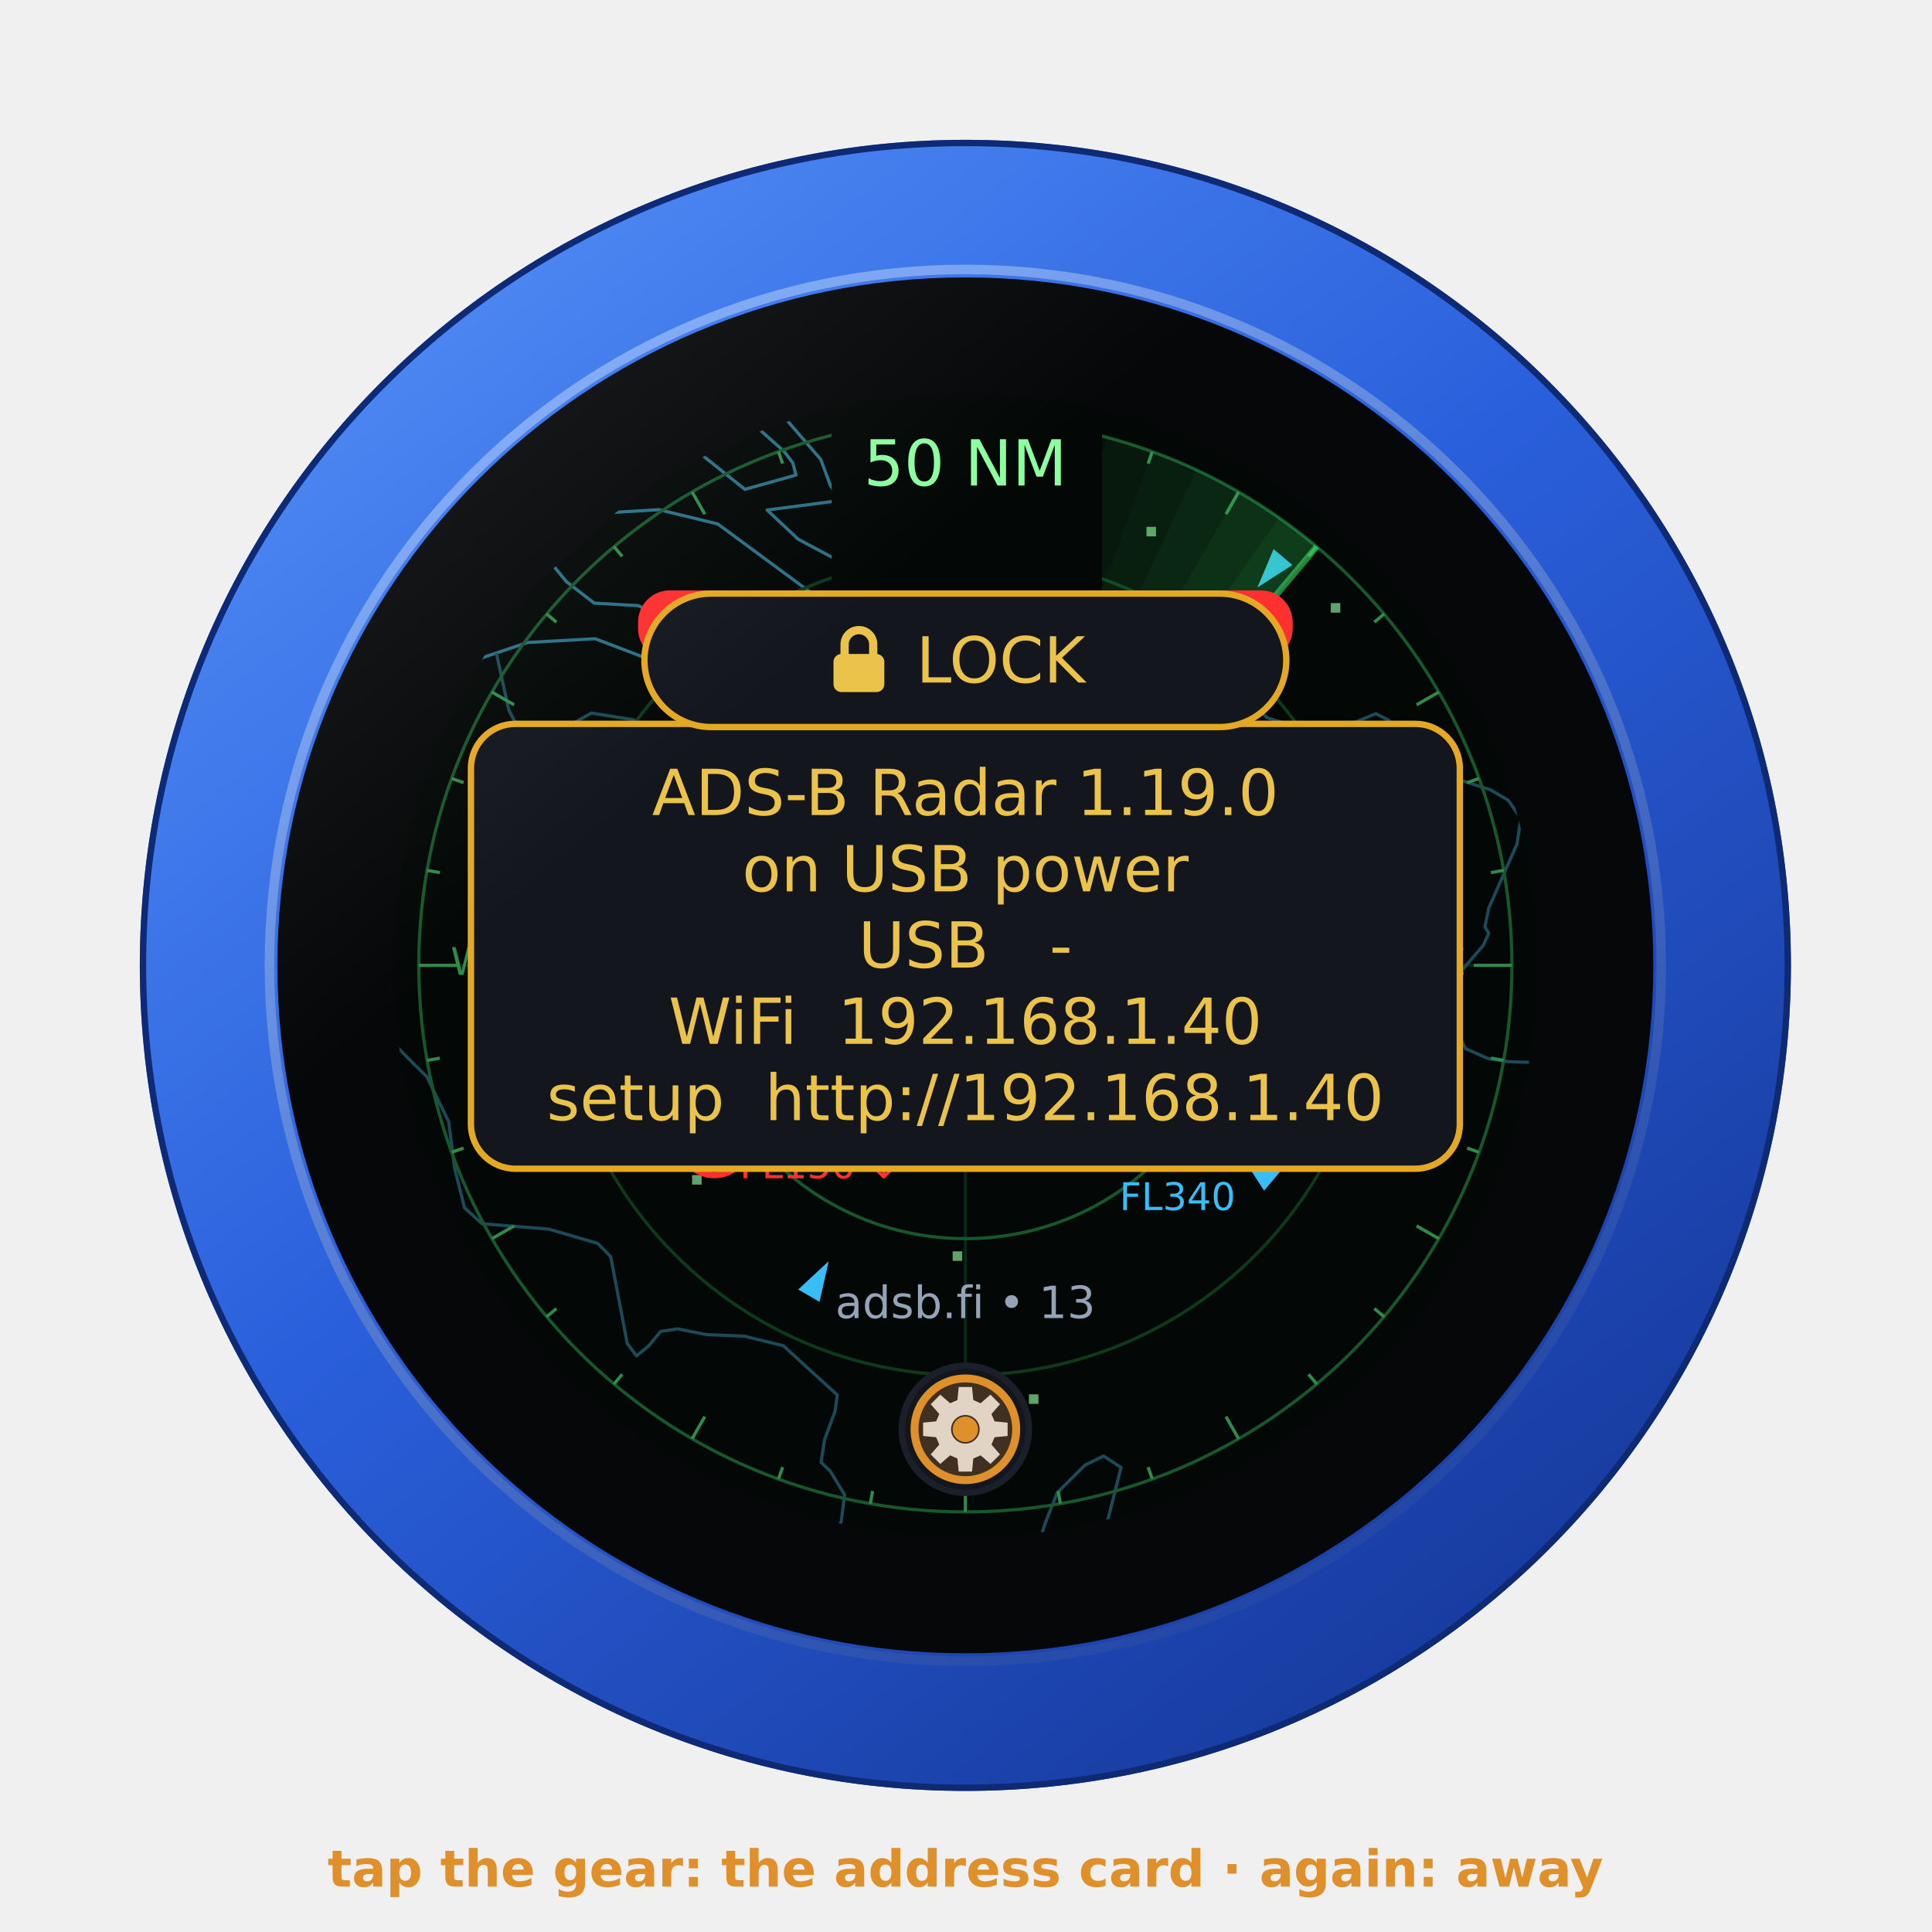
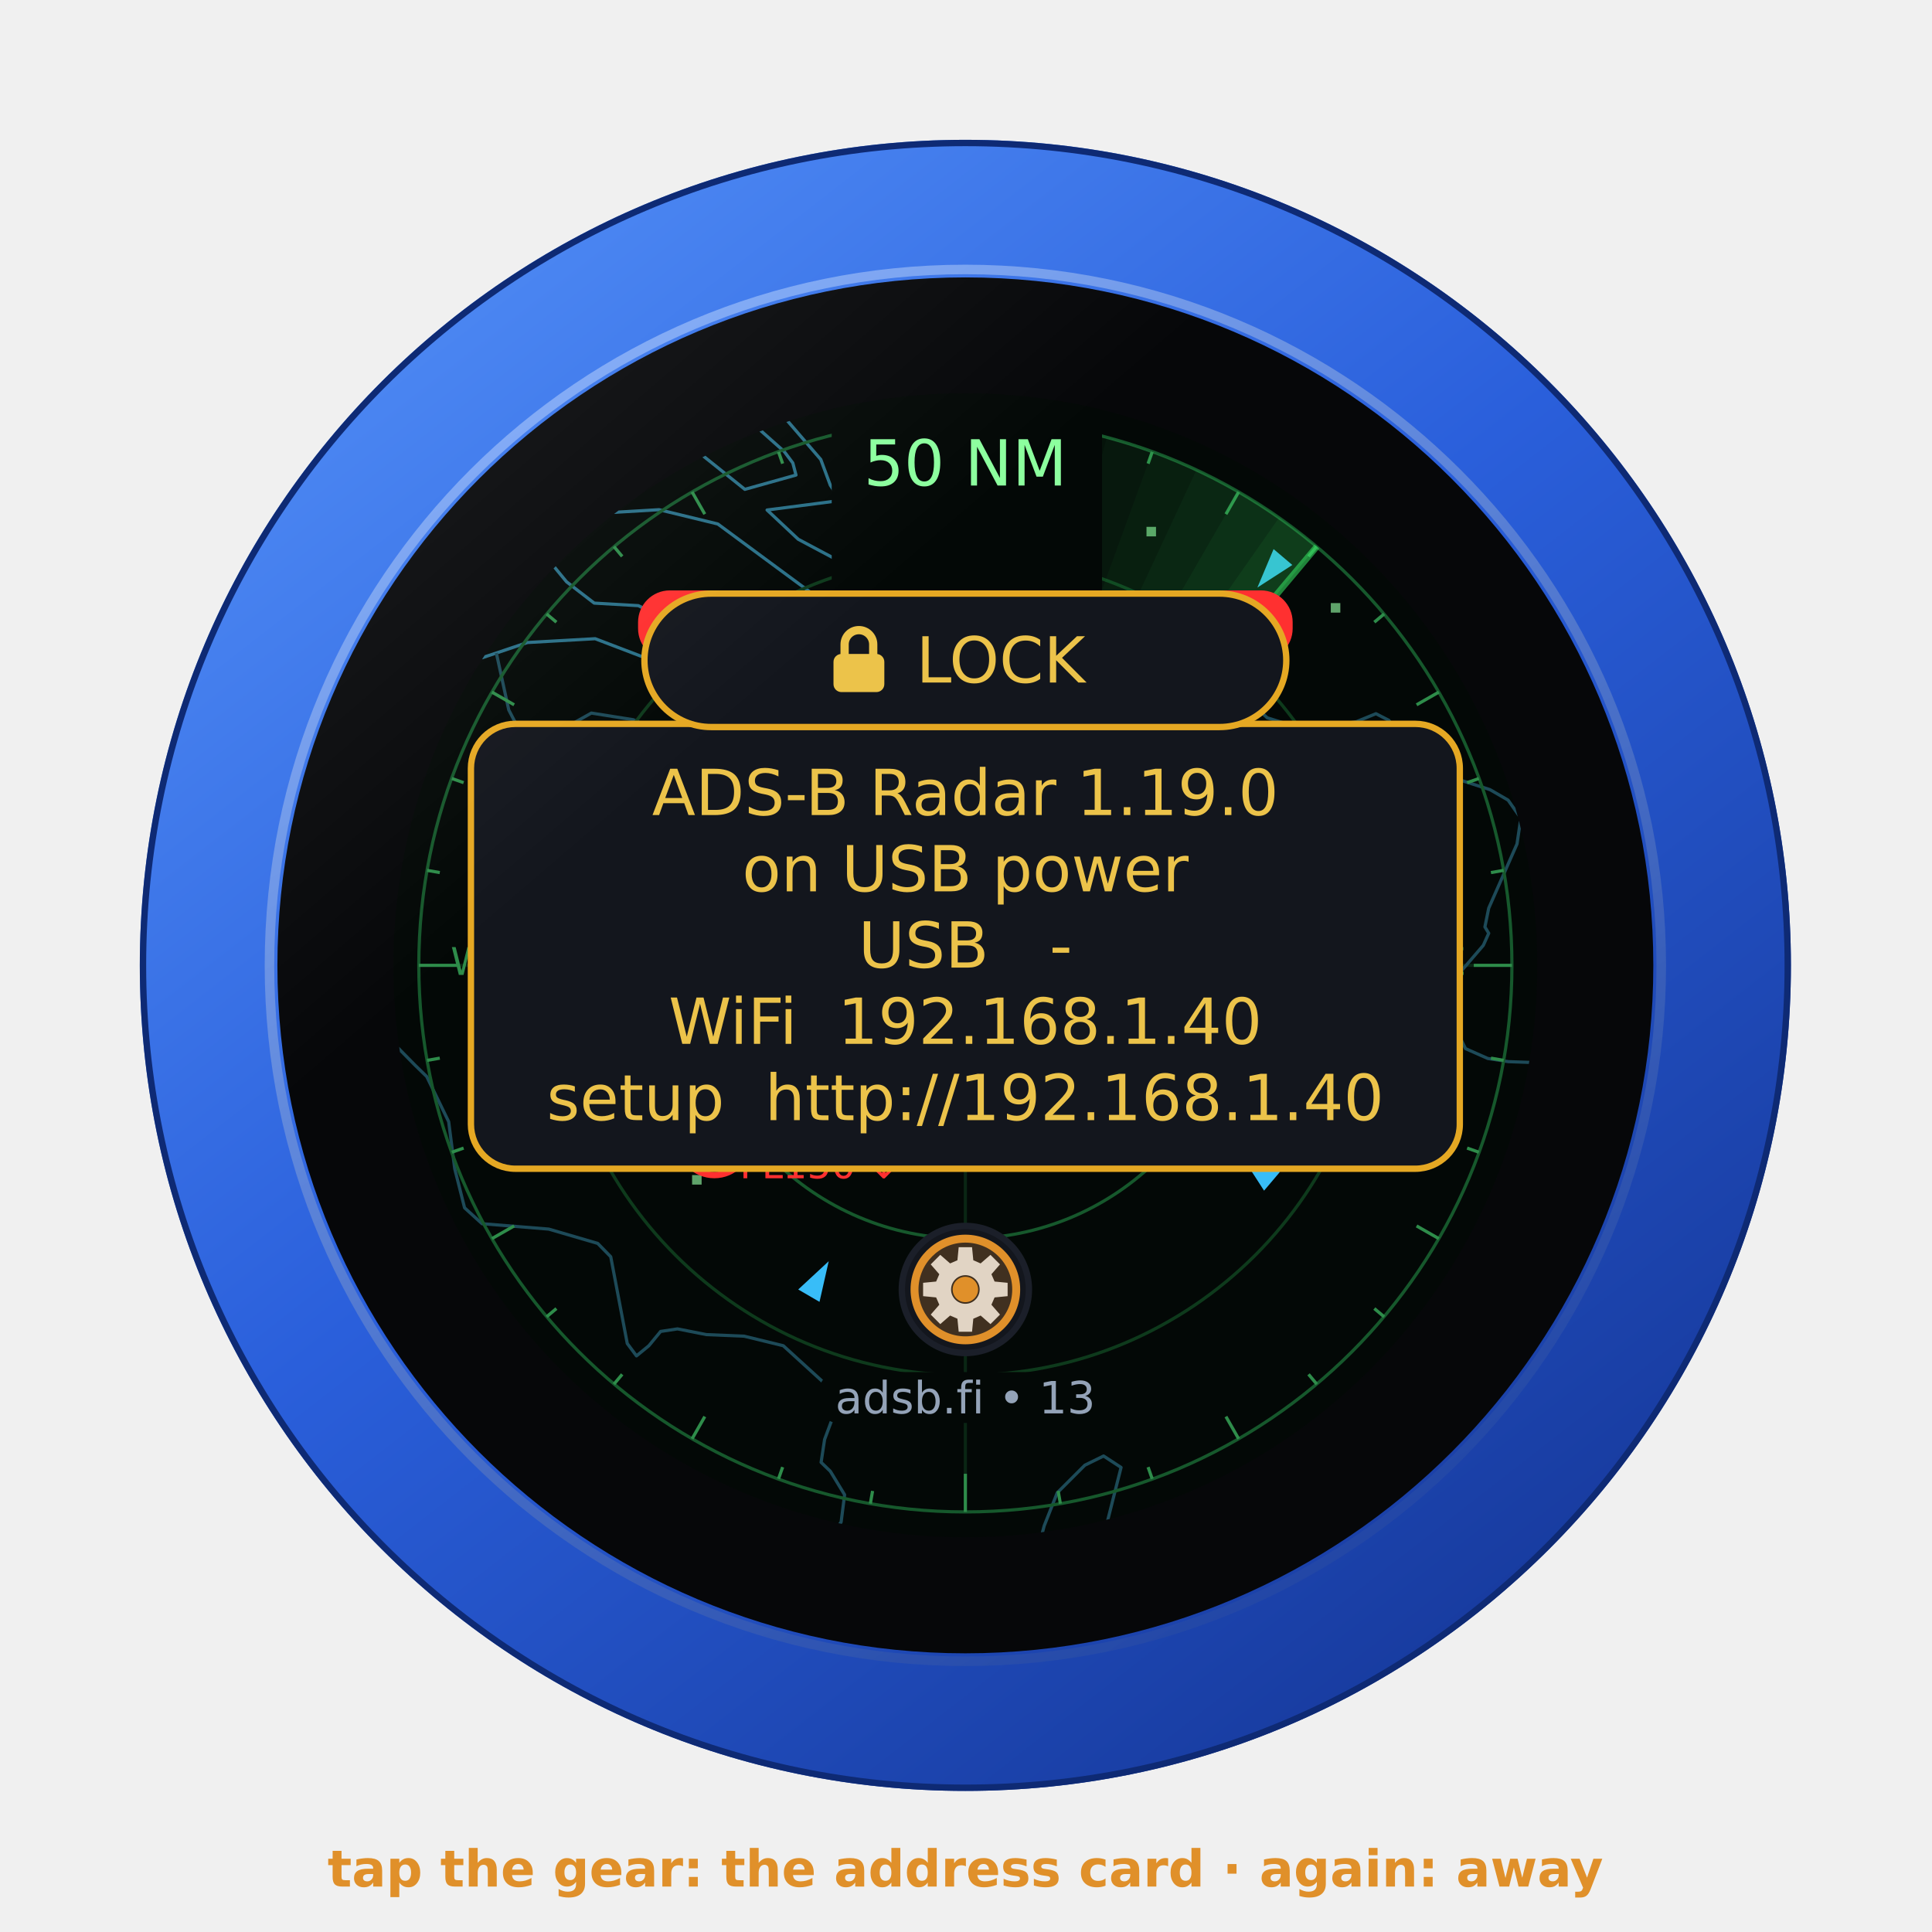
<svg xmlns="http://www.w3.org/2000/svg" viewBox="0 0 608 608" width="608" height="608" role="img" aria-label="The gear: the address card, for the configuration page">
  <defs>
    <clipPath id="adsb-07-glass">
      <circle cx="180" cy="180" r="180" />
    </clipPath>
    <linearGradient id="adsb-07-alu" x1="0.15" y1="0.05" x2="0.85" y2="0.95">
      <stop offset="0" stop-color="#4F8BF5" />
      <stop offset="0.45" stop-color="#2A5FDB" />
      <stop offset="1" stop-color="#16389A" />
    </linearGradient>
    <linearGradient id="adsb-07-chamfer" x1="0.2" y1="0" x2="0.8" y2="1">
      <stop offset="0" stop-color="#9CC0FF" />
      <stop offset="1" stop-color="#1B3F9E" />
    </linearGradient>
    <linearGradient id="adsb-07-gloss" x1="0" y1="0" x2="0.6" y2="0.7">
      <stop offset="0" stop-color="#FFFFFF" stop-opacity="0.10" />
      <stop offset="0.5" stop-color="#FFFFFF" stop-opacity="0" />
    </linearGradient>
    <linearGradient id="adsb-07-upd" x1="0" y1="0" x2="0" y2="1">
      <stop offset="0" stop-color="#262015" />
      <stop offset="1" stop-color="#0C0E13" />
    </linearGradient>
    <marker id="adsb-07-arrow" viewBox="0 0 10 10" refX="7" refY="5" markerWidth="7" markerHeight="7" orient="auto-start-reverse">
      <path d="M0,1 L10,5 L0,9 z" fill="#E0902A" />
    </marker>
  </defs>
  <circle cx="303.8" cy="303.8" r="259.8" fill="url(#adsb-07-alu)" />
  <circle cx="303.8" cy="303.8" r="258.8" fill="none" stroke="#0E2A74" stroke-width="2" />
  <circle cx="303.8" cy="303.8" r="219.0" fill="none" stroke="url(#adsb-07-chamfer)" stroke-width="3" opacity="0.8" />
  <circle cx="303.8" cy="303.8" r="216.5" fill="#060709" />
  <g transform="translate(123.8,123.8)">
    <g clip-path="url(#adsb-07-glass)">
      <rect x="0" y="0" width="360" height="360" fill="#030806" />
      <clipPath id="adsb-07-glass">
        <circle cx="180" cy="180" r="172" />
      </clipPath>
      <g clip-path="url(#adsb-07-glass)">
        <path d="M180,8V352M8,180H352" stroke="#0A2614" stroke-width="1" />
        <path d="M110.3,7.0L89.5,5.6L77.7,9.0L77.8,13.1L82.0,19.7L93.4,16.4L110.6,30.2L126.7,25.7L125.7,21.9L123.0,18.3L110.3,7.0M503.3,-320.7L496.0,-330.6L483.5,-344.2L450.6,-342.8L423.3,-338.9L385.4,-337.2L360.8,-330.6L316.4,-308.6L305.2,-297.3L293.8,-273.1L255.1,-245.0L232.5,-234.2L226.2,-238.4L217.0,-241.0L209.7,-226.8L205.2,-213.9L190.1,-138.1L179.8,-110.6L165.9,-87.4L144.1,-58.9L134.1,-49.2L128.0,-45.5L120.3,-31.8L114.2,-15.3L110.0,-7.6L134.5,20.8L137.5,28.9L140.7,33.7L117.6,36.7L127.4,45.9L139.8,52.5L148.1,55.6L152.6,62.3L143.7,65.4L135.3,65.6L102.1,41.1L83.6,36.6L58.2,38.1L51.8,40.6L45.2,48.0L54.5,59.3L63.2,66.0L77.1,66.8L93.8,75.1L117.8,68.2L135.0,76.8L146.4,79.9L131.5,85.2L118.4,77.9L101.8,86.5L80.0,83.5L63.5,77.2L42.2,78.4L32.4,81.7L16.1,87.1L-18.4,104.9L-75.1,139.6L-85.4,145.9L-154.8,161.6L-173.6,172.9L-186.0,183.4L-194.2,196.9L-198.1,213.5L-201.8,305.4L-196.4,314.0L-202.2,318.4L-206.6,323.7L-220.6,347.8L-241.6,366.4L-283.4,384.6L-323.5,394.3L-379.4,427.3L-387.2,448.3L-389.5,457.4L-386.9,467.5L-367.6,476.8L-346.5,474.8L-349.5,479.9L-386.0,489.6L-405.2,504.3L-425.0,511.2L-471.5,499.3L-503.4,498.2L-528.6,491.3L-551.9,492.4L-559.3,480.6L-564.1,470.3L-568.4,449.0L-567.6,432.1L-581.5,426.5L-610.5,434.6L-625.7,431.9L-645.4,431.3L-647.8,442.1L-647.1,449.6L-639.8,471.3L-623.7,507.8L-609.8,530.7L-607.5,612.6L-596.4,634.9L-582.9,644.2L-590.9,646.5L-641.2,648.7L-644.8,640.8L-651.8,635.0L-660.6,647.8L-664.5,658.7L-674.4,645.7L-722.1,645.0L-754.2,668.1L-767.3,654.8L-794.6,615.6L-824.3,605.3L-855.6,611.1L-865.3,620.8L-887.3,632.2L-905.6,635.5L-932.1,632.8L-993.5,650.9L-1018.2,667.4L-1023.6,685.9L-1021.8,694.2L-1018.0,703.9L-1000.5,705.1L-992.7,702.0L-975.6,703.0L-971.8,705.2L-963.7,707.2" fill="none" stroke="#2A7088" stroke-width="1" stroke-linejoin="round" />
        <path d="M-75.1,139.6L-73.6,149.4L-68.6,162.0L-65.1,168.9L-68.0,177.9L-65.7,185.3L-56.3,198.6L-44.5,211.1L-34.1,219.1L-31.1,218.3L-23.4,216.0L-10.2,207.8L0.7,205.2L6.9,211.5L10.5,215.0L17.4,229.2L19.3,244.0L22.4,256.3L27.9,261.3L48.9,263.0L64.3,267.5L68.4,271.7L73.6,299.0L76.5,302.9L80.4,299.7L84.1,295.2L89.4,294.4L98.5,296.2L110.4,296.7L122.7,299.7L139.7,315.2L139.0,320.3L135.7,329.2L134.6,336.4L137.5,339.2L142.0,346.6L140.9,355.2L136.5,361.1L134.8,366.0L134.8,369.2L136.4,371.9L139.9,374.2L164.9,377.4L187.9,374.2L202.4,365.5L204.8,356.4L208.9,346.0L217.6,337.3L223.5,334.4L229.0,338.0L219.8,374.4L226.5,383.7L227.5,397.6L229.9,409.8L238.1,409.5L248.0,411.8L255.1,416.3L263.3,423.5L275.1,430.2L283.4,432.5L286.4,438.1L293.1,444.5L303.7,458.0L313.1,467.0L317.7,467.0L326.5,463.4L339.6,461.2L349.9,461.3M392.4,341.1L391.6,340.5L388.9,334.1L384.4,334.2L374.2,331.5L360.0,349.0L353.5,363.4L349.7,374.1L344.0,382.6L342.8,391.7L343.5,395.5L341.6,400.5L341.5,405.6L349.7,415.8L351.7,421.3L361.7,439.4L358.6,446.0L356.1,453.1L353.3,458.1L349.9,461.3M533.1,-311.4L532.0,-291.8L532.2,-253.0L530.8,-246.2L522.7,-229.8L514.1,-200.5L511.7,-181.2L509.2,-177.5L474.7,-177.6L469.8,-174.3L469.1,-170.1L470.8,-165.1L470.0,-160.2L467.3,-156.2L468.8,-149.8L474.8,-142.5L485.6,-138.0L497.3,-137.6L503.3,-138.4L507.7,-133.2L512.0,-125.2L511.7,-115.2L510.0,-101.7L504.5,-89.2L488.6,-74.8L481.5,-69.7L474.8,-67.1L471.6,-63.3L470.1,-58.5L470.4,-54.2L481.7,-42.7L481.5,-40.0L478.2,-34.0L473.8,-28.4L444.7,-16.6L432.6,-17.5L425.7,-11.7L423.6,-10.6L416.0,-15.9L399.0,-22.1L392.5,-20.0L389.0,-16.6L378.3,-12.5L370.6,-6.0L370.6,2.3L384.1,23.8L388.9,28.0L389.1,36.0L395.7,46.1L402.4,58.7L403.2,66.8L402.4,74.9L398.9,86.4L387.1,113.4L387.0,118.6L388.0,122.5L392.0,123.6L395.1,125.6L394.2,129.2L372.2,147.9L369.4,151.2L360.2,150.3L358.7,153.4L360.0,158.5L363.6,162.9L371.4,165.2L378.2,170.0L383.6,179.3L376.5,211.2M146.4,79.9L144.5,87.7L139.4,96.3L122.2,108.6L104.2,116.8L94.9,115.8L88.6,111.5L85.1,107.0L75.5,102.7L62.3,100.6L54.1,105.2L48.2,109.7L43.1,108.9L39.2,105.2L36.3,99.6L32.4,81.7M376.5,211.2L350.9,210.3L344.4,209.3L337.4,206.2L334.2,199.7L330.4,191.9L331.4,187.2L343.0,173.7L344.7,169.9L343.5,167.9L344.7,162.0L353.6,141.8L354.8,133.7L350.8,128.0L345.1,124.7L326.4,118.7L317.5,110.3L313.3,102.9L309.2,100.8L303.1,103.3L287.6,106.0L275.0,102.1L260.1,88.1L256.7,75.7L254.9,66.1L251.1,62.8L246.2,67.7L239.8,75.5L227.3,76.4L223.8,74.6L223.2,70.3L222.5,66.2L219.0,61.1L215.3,58.3L199.5,72.6L193.6,72.6L186.2,67.1L182.5,61.7L174.3,64.7L167.0,71.4L169.5,83.9L165.6,86.2L156.6,85.0L146.4,79.9" fill="none" stroke="#1D4A58" stroke-width="1" stroke-linejoin="round" />
        <circle cx="180" cy="180" r="43" fill="none" stroke="#0E3A1C" stroke-width="1" />
        <circle cx="180" cy="180" r="86" fill="none" stroke="#16582C" stroke-width="1" />
        <circle cx="180" cy="180" r="129" fill="none" stroke="#0E3A1C" stroke-width="1" />
        <circle cx="180" cy="180" r="172" fill="none" stroke="#16582C" stroke-width="1" />
        <line x1="180.0" y1="20.0" x2="180.0" y2="8.0" stroke="#2E8C4A" stroke-width="1" />
        <line x1="209.2" y1="14.6" x2="209.9" y2="10.6" stroke="#2E8C4A" stroke-width="1" />
        <line x1="237.5" y1="22.1" x2="238.8" y2="18.4" stroke="#2E8C4A" stroke-width="1" />
        <line x1="262.0" y1="38.0" x2="266.0" y2="31.0" stroke="#2E8C4A" stroke-width="1" />
        <line x1="288.0" y1="51.3" x2="290.6" y2="48.2" stroke="#2E8C4A" stroke-width="1" />
        <line x1="308.7" y1="72.0" x2="311.8" y2="69.4" stroke="#2E8C4A" stroke-width="1" />
        <line x1="322.0" y1="98.0" x2="329.0" y2="94.0" stroke="#2E8C4A" stroke-width="1" />
        <line x1="337.9" y1="122.5" x2="341.6" y2="121.2" stroke="#2E8C4A" stroke-width="1" />
        <line x1="345.4" y1="150.8" x2="349.4" y2="150.1" stroke="#2E8C4A" stroke-width="1" />
        <line x1="340.0" y1="180.0" x2="352.0" y2="180.0" stroke="#2E8C4A" stroke-width="1" />
        <line x1="345.4" y1="209.2" x2="349.4" y2="209.9" stroke="#2E8C4A" stroke-width="1" />
        <line x1="337.9" y1="237.5" x2="341.6" y2="238.8" stroke="#2E8C4A" stroke-width="1" />
        <line x1="322.0" y1="262.0" x2="329.0" y2="266.0" stroke="#2E8C4A" stroke-width="1" />
        <line x1="308.7" y1="288.0" x2="311.8" y2="290.6" stroke="#2E8C4A" stroke-width="1" />
        <line x1="288.0" y1="308.7" x2="290.6" y2="311.8" stroke="#2E8C4A" stroke-width="1" />
        <line x1="262.0" y1="322.0" x2="266.0" y2="329.0" stroke="#2E8C4A" stroke-width="1" />
        <line x1="237.5" y1="337.9" x2="238.8" y2="341.6" stroke="#2E8C4A" stroke-width="1" />
        <line x1="209.2" y1="345.4" x2="209.9" y2="349.4" stroke="#2E8C4A" stroke-width="1" />
        <line x1="180.0" y1="340.0" x2="180.0" y2="352.0" stroke="#2E8C4A" stroke-width="1" />
        <line x1="150.8" y1="345.4" x2="150.1" y2="349.4" stroke="#2E8C4A" stroke-width="1" />
        <line x1="122.5" y1="337.9" x2="121.2" y2="341.6" stroke="#2E8C4A" stroke-width="1" />
        <line x1="98.0" y1="322.0" x2="94.0" y2="329.0" stroke="#2E8C4A" stroke-width="1" />
        <line x1="72.0" y1="308.7" x2="69.4" y2="311.8" stroke="#2E8C4A" stroke-width="1" />
        <line x1="51.3" y1="288.0" x2="48.2" y2="290.6" stroke="#2E8C4A" stroke-width="1" />
        <line x1="38.0" y1="262.0" x2="31.0" y2="266.0" stroke="#2E8C4A" stroke-width="1" />
        <line x1="22.1" y1="237.5" x2="18.4" y2="238.8" stroke="#2E8C4A" stroke-width="1" />
        <line x1="14.6" y1="209.2" x2="10.6" y2="209.9" stroke="#2E8C4A" stroke-width="1" />
        <line x1="20.0" y1="180.0" x2="8.0" y2="180.0" stroke="#2E8C4A" stroke-width="1" />
        <line x1="14.6" y1="150.8" x2="10.6" y2="150.1" stroke="#2E8C4A" stroke-width="1" />
        <line x1="22.1" y1="122.5" x2="18.4" y2="121.2" stroke="#2E8C4A" stroke-width="1" />
        <line x1="38.0" y1="98.0" x2="31.0" y2="94.0" stroke="#2E8C4A" stroke-width="1" />
        <line x1="51.3" y1="72.0" x2="48.2" y2="69.4" stroke="#2E8C4A" stroke-width="1" />
        <line x1="72.0" y1="51.3" x2="69.4" y2="48.2" stroke="#2E8C4A" stroke-width="1" />
        <line x1="98.0" y1="38.0" x2="94.0" y2="31.0" stroke="#2E8C4A" stroke-width="1" />
        <line x1="122.5" y1="22.1" x2="121.2" y2="18.4" stroke="#2E8C4A" stroke-width="1" />
        <line x1="150.8" y1="14.6" x2="150.1" y2="10.6" stroke="#2E8C4A" stroke-width="1" />
        <path d="M177,180H184M180,177V184" stroke="#2E8C4A" stroke-width="1" />
      </g>
      <rect x="138" y="0" width="85" height="62" fill="#030806" />
      <rect x="200" y="315" width="3" height="3" fill="#5FA36A" />
      <rect x="176" y="270" width="3" height="3" fill="#5FA36A" />
      <rect x="94" y="246" width="3" height="3" fill="#5FA36A" />
      <rect x="304" y="233" width="3" height="3" fill="#5FA36A" />
      <rect x="216" y="208" width="3" height="3" fill="#5FA36A" />
      <rect x="179" y="179" width="3" height="3" fill="#5FA36A" />
      <rect x="307" y="124" width="3" height="3" fill="#5FA36A" />
      <rect x="176" y="119" width="3" height="3" fill="#5FA36A" />
      <rect x="324" y="106" width="3" height="3" fill="#5FA36A" />
      <rect x="295" y="66" width="3" height="3" fill="#5FA36A" />
      <rect x="237" y="42" width="3" height="3" fill="#5FA36A" />
      <polygon points="186.5,206.7 197.0,198.8 199.6,206.1" fill="#FFA22D" />
      <polygon points="136.5,156.3 149.6,156.9 147.0,164.2" fill="#FFE15C" />
      <polygon points="237.9,175.0 225.1,172.1 229.0,165.4" fill="#FF6EC7" />
      <polygon points="121.9,196.6 110.2,202.6 108.8,195.0" fill="#38BDF8" />
      <polygon points="203.3,116.5 203.9,103.4 211.2,106.0" fill="#FFA22D" />
      <polygon points="146.0,105.9 136.4,97.0 143.1,93.1" fill="#E5A823" />
      <polygon points="107.9,231.0 99.0,240.6 95.1,233.9" fill="#FF3030" />
      <circle cx="101" cy="235" r="11" fill="none" stroke="#FF3030" stroke-width="2" />
      <polygon points="137.0,273.1 134.1,285.9 127.4,282.0" fill="#38BDF8" />
      <polygon points="266.9,239.9 279.0,245.0 274.0,250.9" fill="#38BDF8" />
      <polygon points="282.1,126.0 291.0,116.4 294.9,123.1" fill="#38BDF8" />
      <polygon points="312.0,200.0 324.6,196.1 324.6,203.9" fill="#38BDF8" />
      <polygon points="43.5,135.7 30.4,135.1 33.0,127.8" fill="#4ADE80" />
      <polygon points="271.9,61.1 277.0,49.0 282.9,54.0" fill="#38BDF8" />
      <text x="243.0" y="117.0" font-size="12" fill="#36784C" font-family="DejaVu Sans,Verdana,sans-serif" font-weight="400" text-anchor="start">25</text>
      <text x="330.0" y="183.0" font-size="12" fill="#2E8C4A" font-family="DejaVu Sans,Verdana,sans-serif" font-weight="400" text-anchor="start">E</text>
      <text x="18.0" y="183.0" font-size="12" fill="#2E8C4A" font-family="DejaVu Sans,Verdana,sans-serif" font-weight="400" text-anchor="start">W</text>
      <text x="202.0" y="201.0" font-size="12" fill="#FFA22D" font-family="DejaVu Sans,Verdana,sans-serif" font-weight="400" text-anchor="start">UAE183</text>
      <text x="202.0" y="216.0" font-size="12" fill="#FFA22D" font-family="DejaVu Sans,Verdana,sans-serif" font-weight="400" text-anchor="start">3200 ft ↓</text>
      <text x="152.0" y="156.0" font-size="12" fill="#FFE15C" font-family="DejaVu Sans,Verdana,sans-serif" font-weight="400" text-anchor="start">BEL7JK</text>
      <text x="152.0" y="171.0" font-size="12" fill="#FFE15C" font-family="DejaVu Sans,Verdana,sans-serif" font-weight="400" text-anchor="start">FL120 ↑</text>
      <text x="239.0" y="168.0" font-size="12" fill="#FF6EC7" font-family="DejaVu Sans,Verdana,sans-serif" font-weight="400" text-anchor="start">OO-ABC</text>
      <text x="239.0" y="183.0" font-size="12" fill="#FF6EC7" font-family="DejaVu Sans,Verdana,sans-serif" font-weight="400" text-anchor="start">1500 ft</text>
      <text x="122.0" y="195.0" font-size="12" fill="#38BDF8" font-family="DejaVu Sans,Verdana,sans-serif" font-weight="400" text-anchor="start">WZZ1RS</text>
      <text x="122.0" y="210.0" font-size="12" fill="#38BDF8" font-family="DejaVu Sans,Verdana,sans-serif" font-weight="400" text-anchor="start">FL350</text>
      <text x="198.0" y="106.0" font-size="12" fill="#FFA22D" font-family="DejaVu Sans,Verdana,sans-serif" font-weight="400" text-anchor="end">KLM1724</text>
      <text x="198.0" y="121.0" font-size="12" fill="#FFA22D" font-family="DejaVu Sans,Verdana,sans-serif" font-weight="400" text-anchor="end">8500 ft ↓</text>
      <text x="109.0" y="232.0" font-size="12" fill="#FF3030" font-family="DejaVu Sans,Verdana,sans-serif" font-weight="400" text-anchor="start">EZY82QK</text>
      <text x="109.0" y="247.0" font-size="12" fill="#FF3030" font-family="DejaVu Sans,Verdana,sans-serif" font-weight="400" text-anchor="start">FL150 ↓</text>
-       <text x="265.0" y="242.0" font-size="12" fill="#38BDF8" font-family="DejaVu Sans,Verdana,sans-serif" font-weight="400" text-anchor="end">SWR781</text>
-       <text x="265.0" y="257.0" font-size="12" fill="#38BDF8" font-family="DejaVu Sans,Verdana,sans-serif" font-weight="400" text-anchor="end">FL340</text>
      <text x="44.0" y="130.0" font-size="12" fill="#4ADE80" font-family="DejaVu Sans,Verdana,sans-serif" font-weight="400" text-anchor="start">BAW412</text>
      <text x="44.0" y="145.0" font-size="12" fill="#4ADE80" font-family="DejaVu Sans,Verdana,sans-serif" font-weight="400" text-anchor="start">FL250</text>
      <g clip-path="url(#adsb-07-glass)">
        <path d="M180,180L278.7,39.1A172,172 0 0 1 290.6,48.2Z" fill="#35DB5F" fill-opacity="0.251" />
        <path d="M180,180L266.0,31.0A172,172 0 0 1 278.7,39.1Z" fill="#35DB5F" fill-opacity="0.196" />
        <path d="M180,180L252.7,24.1A172,172 0 0 1 266.0,31.0Z" fill="#35DB5F" fill-opacity="0.149" />
        <path d="M180,180L238.8,18.4A172,172 0 0 1 252.7,24.1Z" fill="#35DB5F" fill-opacity="0.110" />
        <path d="M180,180L224.5,13.9A172,172 0 0 1 238.8,18.4Z" fill="#35DB5F" fill-opacity="0.078" />
        <path d="M180,180L209.9,10.6A172,172 0 0 1 224.5,13.9Z" fill="#35DB5F" fill-opacity="0.051" />
        <path d="M180,180L195.0,8.7A172,172 0 0 1 209.9,10.6Z" fill="#35DB5F" fill-opacity="0.031" />
        <path d="M180,180L180.0,8.0A172,172 0 0 1 195.0,8.7Z" fill="#35DB5F" fill-opacity="0.016" />
        <line x1="180" y1="180" x2="290.6" y2="48.2" stroke="#35DB5F" stroke-opacity="0.59" stroke-width="2" />
        <rect x="138" y="0" width="85" height="62" fill="#030806" />
      </g>
      <text x="180.0" y="29.0" font-size="20" fill="#8CFF9E" font-family="DejaVu Sans,Verdana,sans-serif" font-weight="400" text-anchor="middle">50 NM</text>
-       <text x="180.0" y="291.0" font-size="14" fill="#94A3B8" font-family="DejaVu Sans,Verdana,sans-serif" font-weight="400" text-anchor="middle">adsb.fi  •  13</text>
-       <circle cx="180" cy="326" r="20" fill="#13161D" stroke="#1B1F29" stroke-width="2" />
-       <polygon points="177.5,316.8 177.9,312.7 182.1,312.7 182.5,316.8 184.8,317.8 187.9,315.1 190.9,318.1 188.2,321.2 189.2,323.5 193.3,323.9 193.3,328.1 189.2,328.5 188.2,330.8 190.9,333.9 187.9,336.9 184.8,334.2 182.5,335.2 182.1,339.3 177.9,339.3 177.5,335.2 175.2,334.2 172.1,336.9 169.1,333.9 171.8,330.8 170.8,328.5 166.7,328.1 166.7,323.9 170.8,323.5 171.8,321.2 169.1,318.1 172.1,315.1 175.2,317.8" fill="#E2E8F0" />
-       <circle cx="180" cy="326" r="4.5" fill="#13161D" />
+       <rect x="134.0" y="308" width="92" height="16" rx="6" fill="#030806" />
+       <text x="180.0" y="321.0" font-size="14" fill="#94A3B8" font-family="DejaVu Sans,Verdana,sans-serif" font-weight="400" text-anchor="middle">adsb.fi  •  13</text>
+       <circle cx="180" cy="282" r="20" fill="#13161D" stroke="#1B1F29" stroke-width="2" />
+       <polygon points="177.5,272.8 177.9,268.7 182.1,268.7 182.5,272.8 184.8,273.8 187.9,271.1 190.9,274.1 188.2,277.2 189.2,279.5 193.3,279.9 193.3,284.1 189.2,284.5 188.2,286.8 190.9,289.9 187.9,292.9 184.8,290.2 182.5,291.2 182.1,295.3 177.9,295.3 177.5,291.2 175.2,290.2 172.1,292.9 169.1,289.9 171.8,286.8 170.8,284.5 166.7,284.1 166.7,279.9 170.8,279.5 171.8,277.2 169.1,274.1 172.1,271.1 175.2,273.8" fill="#E2E8F0" />
+       <circle cx="180" cy="282" r="4.5" fill="#13161D" />
      <rect x="77.0" y="62" width="206" height="22" rx="10" fill="#FF3030" />
      <text x="180.0" y="78.0" font-size="14" fill="#FFFFFF" font-family="DejaVu Sans,Verdana,sans-serif" font-weight="400" text-anchor="middle">EMERGENCY  EZY82QK  +1</text>
      <rect x="24.4" y="104.0" width="311.2" height="140.0" rx="14" fill="#13161D" stroke="#E5A823" stroke-width="2" />
      <text x="180.0" y="132.7" font-size="20" fill="#ECC34A" xml:space="preserve" font-family="DejaVu Sans,Verdana,sans-serif" font-weight="400" text-anchor="middle">ADS-B Radar 1.19.0</text>
      <text x="180.0" y="156.7" font-size="20" fill="#ECC34A" xml:space="preserve" font-family="DejaVu Sans,Verdana,sans-serif" font-weight="400" text-anchor="middle">on USB power</text>
      <text x="180.0" y="180.7" font-size="20" fill="#ECC34A" xml:space="preserve" font-family="DejaVu Sans,Verdana,sans-serif" font-weight="400" text-anchor="middle">USB   -</text>
      <text x="180.0" y="204.7" font-size="20" fill="#ECC34A" xml:space="preserve" font-family="DejaVu Sans,Verdana,sans-serif" font-weight="400" text-anchor="middle">WiFi  192.168.1.40</text>
      <text x="180.0" y="228.7" font-size="20" fill="#ECC34A" xml:space="preserve" font-family="DejaVu Sans,Verdana,sans-serif" font-weight="400" text-anchor="middle">setup  http://192.168.1.40</text>
      <rect x="79" y="63" width="202" height="42" rx="21" fill="#13161D" stroke="#E5A823" stroke-width="2" />
      <g transform="translate(138.5,73.0)">
        <rect x="0" y="9" width="16" height="12" rx="2.5" fill="#ECC34A" />
        <path d="M3.5,9.5 V6 a4.5,4.5 0 0 1 9,0 V9.5" fill="none" stroke="#ECC34A" stroke-width="2.6" />
      </g>
      <text x="164.5" y="91.0" font-size="20" fill="#ECC34A" font-family="DejaVu Sans,Verdana,sans-serif" font-weight="400" text-anchor="start">LOCK</text>
    </g>
  </g>
  <circle cx="303.8" cy="303.8" r="216.5" fill="url(#adsb-07-gloss)" />
-   <circle cx="303.8" cy="449.8" r="16" fill="#E0902A" fill-opacity="0.22" stroke="#E0902A" stroke-width="2.5" />
-   <circle cx="303.8" cy="449.8" r="4" fill="#E0902A" />
+   <circle cx="303.8" cy="405.8" r="16" fill="#E0902A" fill-opacity="0.22" stroke="#E0902A" stroke-width="2.5" />
+   <circle cx="303.8" cy="405.8" r="4" fill="#E0902A" />
  <text x="303.8" y="593.7" font-size="16" fill="#E0902A" font-family="DejaVu Sans,Verdana,sans-serif" font-weight="700" text-anchor="middle">tap the gear: the address card  ·  again: away</text>
</svg>
